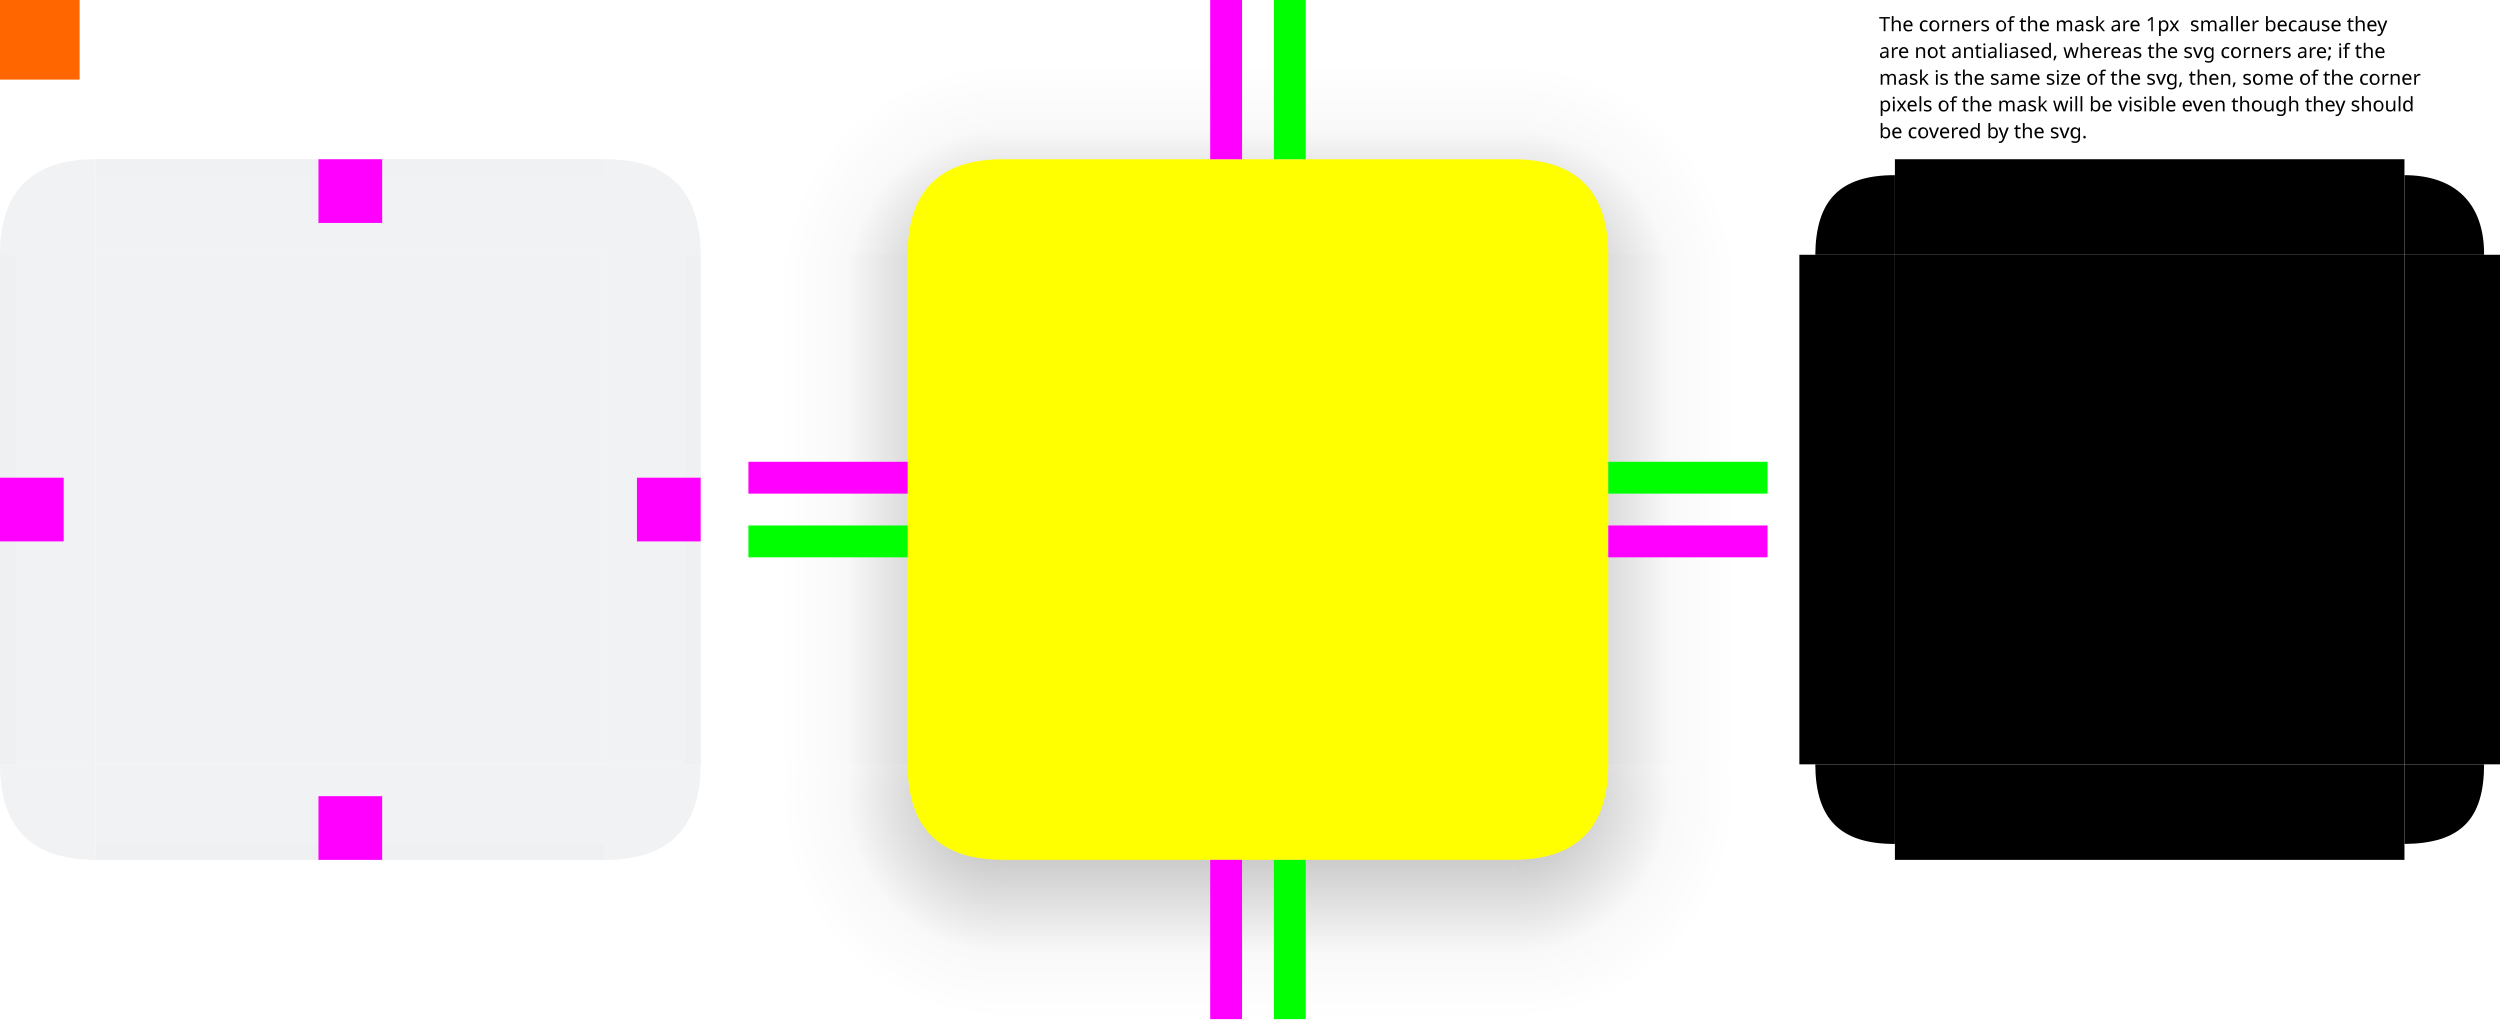
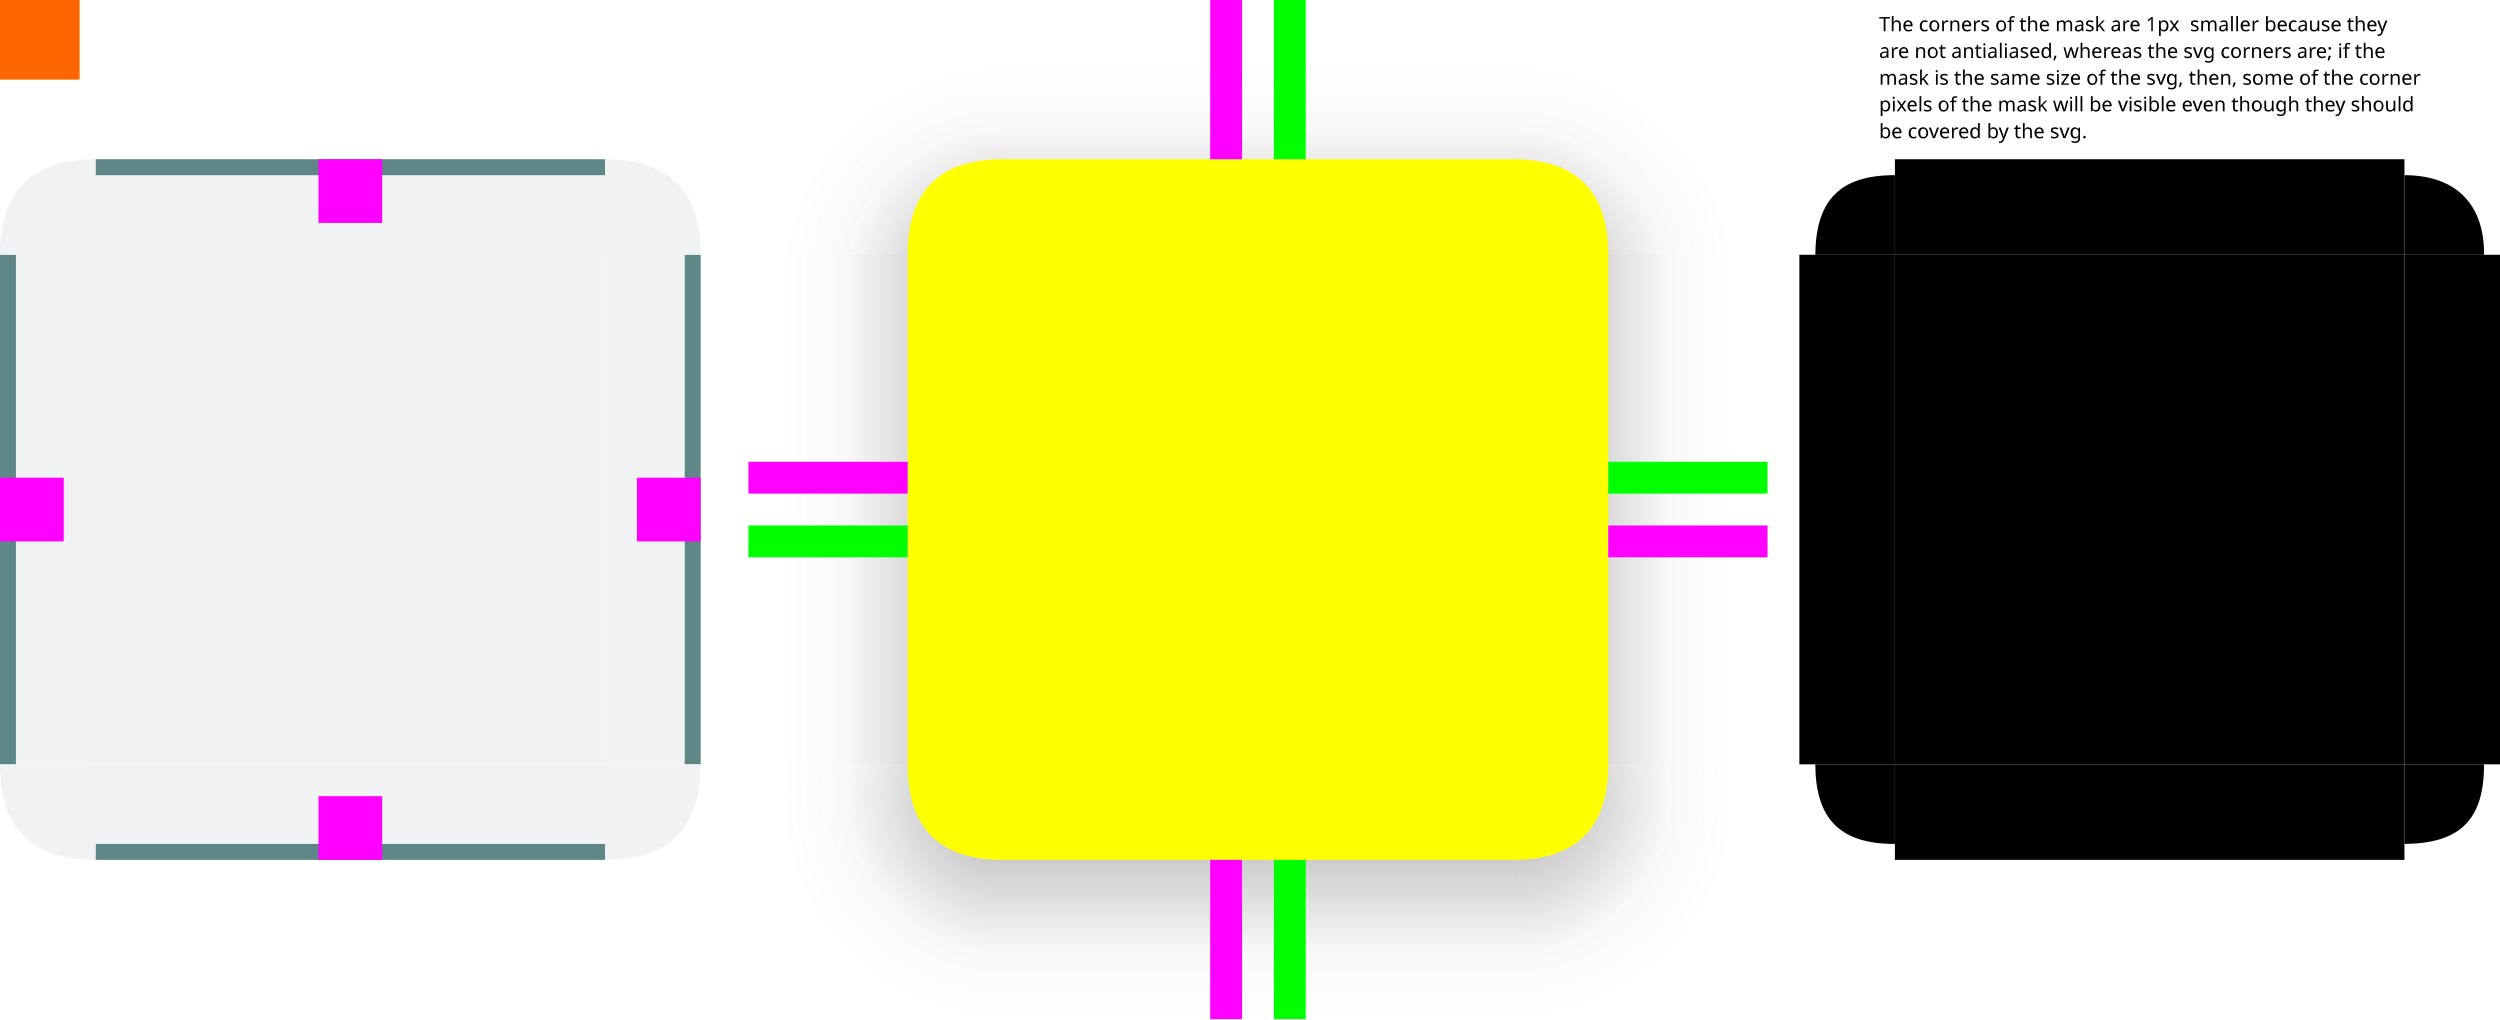
<svg xmlns="http://www.w3.org/2000/svg" xmlns:xlink="http://www.w3.org/1999/xlink" id="svg2" height="64" viewBox="0 0 157 64" width="157" version="1.1">
  <defs id="defs15">
    <style type="text/css" id="current-color-scheme">
            .ColorScheme-Text {
                color:#232629;
                stop-color:#232629;
            }
            .ColorScheme-Background {
                color:#eff0f1;
                stop-color:#eff0f1;
            }
        </style>
    <linearGradient id="shadow-side" gradientUnits="userSpaceOnUse">
      <stop id="stop1762" offset="0" style="stop-color:#000;stop-opacity:.2" />
      <stop id="stop1760" offset=".333" style="stop-color:#000;stop-opacity:.1" />
      <stop id="stop1758" offset=".5" style="stop-color:#000;stop-opacity:.05" />
      <stop id="stop1756" offset=".583" style="stop-color:#000;stop-opacity:.025" />
      <stop id="stop1754" offset="1" style="stop-color:#000;stop-opacity:0" />
    </linearGradient>
    <linearGradient id="shadow-corner" gradientUnits="userSpaceOnUse">
      <stop id="stop11958" offset="0" style="stop-color:#000;stop-opacity:1" />
      <stop id="stop11960" offset=".286" style="stop-color:#000;stop-opacity:.2" />
      <stop id="stop11962" offset=".524" style="stop-color:#000;stop-opacity:.1" />
      <stop id="stop11966" offset=".643" style="stop-color:#000;stop-opacity:.05" />
      <stop id="stop11968" offset=".702" style="stop-color:#000;stop-opacity:.025" />
      <stop id="stop11970" offset="1" style="stop-color:#000;stop-opacity:0" />
    </linearGradient>
    <radialGradient xlink:href="#shadow-corner" id="radialGradient3268-6-6" cx="93.143" cy="50" fx="93.143" fy="50" r="6.5" gradientUnits="userSpaceOnUse" gradientTransform="matrix(0,2.153846,-2.153846,0,107.6923,-202.6154)" />
    <linearGradient xlink:href="#shadow-side" id="linearGradient4945" gradientUnits="userSpaceOnUse" x1="16" y1="14" x2="16" y2="4" />
    <linearGradient xlink:href="#shadow-side" id="linearGradient1734" gradientUnits="userSpaceOnUse" x1="16" y1="6" x2="16" y2="16" />
    <linearGradient xlink:href="#shadow-side" id="linearGradient1984" gradientUnits="userSpaceOnUse" x1="12" y1="16" x2="2" y2="16" />
    <linearGradient xlink:href="#shadow-side" id="linearGradient8667" gradientUnits="userSpaceOnUse" x1="4" y1="16" x2="14" y2="16" />
    <radialGradient xlink:href="#shadow-corner" id="radialGradient3268" cx="95" cy="50" fx="95" fy="50" r="6.5" gradientUnits="userSpaceOnUse" gradientTransform="matrix(0,2.153846,-2.153846,0,107.6923,-202.6154)" />
    <radialGradient xlink:href="#shadow-corner" id="radialGradient3268-4" cx="95" cy="50" fx="95" fy="50" r="6.5" gradientUnits="userSpaceOnUse" gradientTransform="matrix(0,2.153846,-2.153846,0,107.6923,-202.6154)" />
    <radialGradient xlink:href="#shadow-corner" id="radialGradient3268-6" cx="93.143" cy="50" fx="93.143" fy="50" r="6.5" gradientUnits="userSpaceOnUse" gradientTransform="matrix(0,2.153846,-2.153846,0,107.6923,-202.6154)" />
  </defs>
  <g id="shadow-bottomright-9" transform="translate(95,48)" />
  <rect style="color:#eff0f1;fill:currentColor;fill-opacity:1;stroke:none;stop-color:#eff0f1" id="thick-center" width="32" height="32" x="19" y="75" class="ColorScheme-Background" />
  <rect transform="rotate(90)" style="fill:#800080;fill-opacity:1;stroke:none;stroke-width:1.155" id="thick-hint-right-margin" width="4" height="8" x="95" y="-56" />
  <rect transform="rotate(90)" y="-20" x="95" height="8" width="4" id="thick-hint-left-margin" style="fill:#800080;fill-opacity:1;stroke:none;stroke-width:1.155" />
  <rect y="69" x="38" height="8" width="4" id="thick-hint-top-margin" style="fill:#800080;fill-opacity:1;stroke:none;stroke-width:1.155" />
  <rect style="fill:#800080;fill-opacity:1;stroke:none;stroke-width:1.155" id="thick-hint-bottom-margin" width="4" height="8" x="39" y="105" />
  <rect id="hint-tile-center" height="5" style="fill:#ff6600" width="5" x="0" y="0" />
  <g id="top" transform="translate(6,10)">
    <rect id="rect4152" height="6" style="opacity:0.85;fill:currentColor" class="ColorScheme-Background" width="32" x="0" y="0" />
-     <path style="opacity:0.5;fill:currentColor" d="M 0,0 V 1 H 32 V 0 Z" id="path1337" class="ColorScheme-Background" fill="currentColor" />
+     <path style="opacity:1" d="M 0,0 V 1 H 32 V 0 Z" id="path1337" fill="#5f8787" />/&gt;
  </g>
  <g id="bottom" transform="translate(6,48)">
    <rect id="rect4148" height="6" style="opacity:0.85;fill:currentColor" class="ColorScheme-Background" width="32" x="0" y="0" />
-     <path style="opacity:0.85;fill:currentColor" d="M 0,5 V 6 H 32 V 5 Z" id="path1671" class="ColorScheme-Background" fill="currentColor" />
+     <path style="opacity:1" d="M 0,5 V 6 H 32 V 5 Z" id="path1671" fill="#5f8787" />/&gt;
  </g>
  <g id="left" transform="translate(0,16)">
    <rect id="rect4144" height="32" style="opacity:0.85;fill:currentColor" class="ColorScheme-Background" width="6" x="0" y="0" />
-     <path style="opacity:0.85;fill:currentColor" d="M 0,32 H 1 V 0 H 0 Z" id="path1785" class="ColorScheme-Background" fill="currentColor" />
+     <path style="opacity:1" d="M 0,32 H 1 V 0 H 0 Z" id="path1785" fill="#5f8787" />/&gt;
  </g>
  <g id="right" transform="translate(38,16)">
    <rect id="rect4140" height="32" style="opacity:0.85;fill:currentColor" class="ColorScheme-Background" width="6" x="0" y="0" />
-     <path style="opacity:0.85;fill:currentColor" d="M 5,32 H 6 V 0 H 5 Z" id="path1902" class="ColorScheme-Background" fill="currentColor" />
+     <path style="opacity:1" d="M 5,32 H 6 V 0 H 5 Z" id="path1902" fill="#5f8787" />/&gt;
  </g>
  <g id="center" transform="translate(6,16)">
    <rect id="rect4138" height="32" style="opacity:0.85;fill:currentColor" class="ColorScheme-Background" width="32" x="0" y="0" />
  </g>
  <g id="topleft" transform="translate(0,10)">
    <path d="M 0,6 H 6 V 0 C 2,0 0,2 0,6 Z" style="opacity:0.85;fill:currentColor" class="ColorScheme-Background" id="path3115" />
  </g>
  <g id="topright" transform="translate(38,10)">
    <path d="M 0,0 V 6 H 6 C 6,2 4,0 0,0 Z" style="opacity:0.85;fill:currentColor" class="ColorScheme-Background" id="path3118" />
  </g>
  <g id="bottomleft" transform="translate(0,48)">
    <path d="M 6,6 V 0 H 0 c 0,4 2,6 6,6 z" style="opacity:0.85;fill:currentColor" class="ColorScheme-Background" id="path3124" />
  </g>
  <g id="bottomright" transform="translate(38,48)">
    <path d="M 0,6 V 0 H 6 C 6,4 4,6 0,6 Z" style="opacity:0.85;fill:currentColor" class="ColorScheme-Background" id="path3121" />
  </g>
  <rect id="hint-top-margin" height="4" style="fill:#ff00ff;stroke-width:1" width="4" x="20" y="10" />
  <rect id="hint-bottom-margin" height="4" style="fill:#ff00ff;stroke-width:1" width="4" x="20" y="50" />
  <rect id="hint-right-margin" height="4" style="fill:#ff00ff;stroke-width:1" width="4" x="40" y="30" />
  <rect id="hint-left-margin" height="4" style="fill:#ff00ff;stroke-width:1" width="4" x="0" y="30" />
  <rect id="hint-top-inset" height="9.9999999e-09" style="fill:#00ff00" width="4" x="20" y="10" />
  <rect id="hint-bottom-inset" height="9.9999999e-09" style="fill:#00ff00" width="4" x="20" y="54" />
  <rect id="hint-left-inset" height="4" style="fill:#00ff00" width="9.9999999e-09" x="0" y="30" />
  <rect id="hint-right-inset" height="4" style="fill:#00ff00" width="9.9999999e-09" x="44" y="30" />
  <rect id="mask-top" height="6" width="32" x="119" y="10" />
  <rect id="mask-center" height="32" width="32" x="119" y="16" />
  <rect id="mask-bottom" height="6" transform="scale(1,-1)" width="32" x="119" y="-54" />
  <rect id="mask-left" height="32" width="6" x="113" y="16" />
  <rect id="mask-right" height="32" width="6" x="151" y="16" />
  <path id="mask-topleft" d="m 114,16 h -1 6 v -6 1 c -3.457,-0.005 -4.963,1.573 -5,5 z" />
  <g id="shadow-center" transform="translate(63,16)">
    <rect id="rect4908" height="32" style="opacity:0.001;fill-opacity:0.001" width="32" x="0" y="0" />
  </g>
  <path style="fill:#ffff00;stroke-width:2;stroke-linecap:round" d="m 63,10 h 32 c 4,0 6,2 6,6 v 32 c 0,4 -2,6 -6,6 H 63 c -4,0 -6,-2 -6,-6 V 16 c 0,-4 2,-6 6,-6 z" id="path838" />
  <g id="shadow-topleft" transform="rotate(180,31.5,8)">
    <path d="M 0,6 V 0 H 6 C 6,4 4,6 0,6 Z" style="opacity:0.001;fill:#000000;fill-opacity:0.004" id="path95-4-2" />
    <path id="path2368-7-5" style="fill:url(#radialGradient3268-6-6);fill-opacity:1;fill-rule:evenodd;stroke-width:1" d="M 6,0 C 6,4 4,6 0,6 V 16 H 3 C 10.18,16 16,10.18 16,3 V 0 Z" />
  </g>
  <g id="shadow-top" transform="translate(63)">
    <rect id="st" height="10" width="32" style="fill:url(#linearGradient4945);fill-opacity:1" x="0" y="0" />
    <rect id="rect1546" height="6" style="opacity:0.001;fill:#000000;fill-opacity:0.004;fill-rule:evenodd" width="32" y="10" x="0" />
  </g>
  <g id="shadow-bottom" transform="translate(63,48)">
    <rect id="rect1546-6" height="6" style="opacity:0.001;fill:#000000;fill-opacity:0.004;fill-rule:evenodd" width="32" x="0" y="0" />
    <rect id="sb" height="10" width="32" y="6" style="fill:url(#linearGradient1734);fill-opacity:1" x="0" />
  </g>
  <g id="shadow-left" transform="translate(47,16)">
    <rect id="sl" height="32" width="10" style="fill:url(#linearGradient1984);fill-opacity:1" x="0" y="0" />
    <rect id="rect1546-3-7" height="32" style="opacity:0.001;fill:#000000;fill-opacity:0.004;fill-rule:evenodd" width="6" x="10" y="0" />
  </g>
  <g id="shadow-right" transform="translate(95,16)">
    <rect id="rect1546-3" height="32" style="opacity:0.001;fill:#000000;fill-opacity:0.004;fill-rule:evenodd" width="6" x="0" y="0" />
    <rect id="sr" height="32" width="10" x="6" style="fill:url(#linearGradient8667);fill-opacity:1" y="0" />
  </g>
  <rect id="shadow-hint-top-margin" height="10" style="fill:#ff00ff" width="2" x="76" y="0" />
  <rect id="shadow-hint-bottom-margin" height="10" style="fill:#ff00ff" width="2" x="76" y="54" />
  <rect id="shadow-hint-right-margin" height="2" style="fill:#ff00ff" width="10" x="101" y="33" />
  <rect id="shadow-hint-left-margin" height="2" style="fill:#ff00ff" width="10" x="47" y="29" />
  <rect id="shadow-hint-top-inset" height="10" style="fill:#00ff00" width="2" x="80" y="0" />
  <rect id="shadow-hint-bottom-inset" height="10" style="fill:#00ff00" width="2" x="80" y="54" />
  <rect id="shadow-hint-right-inset" height="2" style="fill:#00ff00" width="10" x="101" y="29" />
  <rect id="shadow-hint-left-inset" height="2" style="fill:#00ff00" width="10" x="47" y="33" />
  <g id="shadow-bottomright" transform="translate(95,48)">
    <path d="M 0,6 V 0 H 6 C 6,3.999 3.98,6 0,6 Z" style="opacity:0.001;fill:#000000;fill-opacity:0.004" id="path95" />
    <path id="path2368" style="fill:url(#radialGradient3268);fill-opacity:1;fill-rule:evenodd;stroke-width:1" d="M 6,0 C 6,4 4,6 0,6 V 16 H 3 C 10.18,16 16,10.18 16,3 V 0 Z" />
  </g>
  <g id="shadow-bottomleft" transform="matrix(-1,0,0,1,63,48)">
    <path d="M 3,6 H 0 V 0 H 6 V 3 C 6,4.657 4.657,6 3,6 Z" style="opacity:0.001;fill:#000000;fill-opacity:0.004" id="path95-1" />
    <path id="path2368-0" style="fill:url(#radialGradient3268-4);fill-opacity:1;fill-rule:evenodd;stroke-width:1" d="M 6,0 C 6,3.999 3.995,6 0,6 V 16 H 3 C 10.18,16 16,10.18 16,3 V 0 Z" />
  </g>
  <g id="shadow-topright" transform="matrix(1,0,0,-1,95,16)">
    <path d="M 3,6 H 0 V 0 H 6 V 3 C 6,4.657 4.657,6 3,6 Z" style="opacity:0.001;fill:#000000;fill-opacity:0.004" id="path95-4" />
    <path id="path2368-7" style="fill:url(#radialGradient3268-6);fill-opacity:1;fill-rule:evenodd;stroke-width:1" d="M 6,0 C 6,3.988 3.974,6 0,6 V 16 H 3 C 10.18,16 16,10.18 16,3 V 0 Z" />
  </g>
  <path id="mask-topright" d="m 156,16 h 1 -6 v -6 1 c 3.233,0.006 5.021,1.824 5,5 z" />
  <path id="mask-bottomright" d="m 156,48 h 1 -6 v 6 -1 c 3.531,-0.032 5,-1.554 5,-5 z" />
  <path id="mask-bottomleft" d="m 114,48 h -1 6 v 6 -1 c -3.457,0.005 -4.984,-1.58 -5,-5 z" />
  <text xml:space="preserve" style="font-stretch:condensed;font-size:1.252px;font-family:Impact;-inkscape-font-specification:'Impact Condensed';text-align:start;text-anchor:start;fill:#ff0000;stroke:#000000;stroke-width:5.729;stroke-linecap:round" x="118" y="1.958" id="text1204">
    <tspan id="tspan1202" x="118" y="1.958" style="font-style:normal;font-variant:normal;font-weight:normal;font-stretch:normal;font-size:1.252px;font-family:'Noto Sans';-inkscape-font-specification:'Noto Sans';text-align:start;text-anchor:start;fill:#000000;stroke:none;stroke-width:5.729">The corners of the mask are 1px  smaller because they</tspan>
    <tspan x="118" y="3.637" style="font-style:normal;font-variant:normal;font-weight:normal;font-stretch:normal;font-size:1.252px;font-family:'Noto Sans';-inkscape-font-specification:'Noto Sans';text-align:start;text-anchor:start;fill:#000000;stroke:none;stroke-width:5.729" id="tspan1358">are not antialiased, whereas the svg corners are; if the</tspan>
    <tspan x="118" y="5.317" style="font-style:normal;font-variant:normal;font-weight:normal;font-stretch:normal;font-size:1.252px;font-family:'Noto Sans';-inkscape-font-specification:'Noto Sans';text-align:start;text-anchor:start;fill:#000000;stroke:none;stroke-width:5.729" id="tspan1360">mask is the same size of the svg, then, some of the corner</tspan>
    <tspan x="118" y="6.996" style="font-style:normal;font-variant:normal;font-weight:normal;font-stretch:normal;font-size:1.252px;font-family:'Noto Sans';-inkscape-font-specification:'Noto Sans';text-align:start;text-anchor:start;fill:#000000;stroke:none;stroke-width:5.729" id="tspan1362">pixels of the mask will be visible even though they should</tspan>
    <tspan x="118" y="8.676" style="font-style:normal;font-variant:normal;font-weight:normal;font-stretch:normal;font-size:1.252px;font-family:'Noto Sans';-inkscape-font-specification:'Noto Sans';text-align:start;text-anchor:start;fill:#000000;stroke:none;stroke-width:5.729" id="tspan1364">be covered by the svg.</tspan>
  </text>
</svg>
